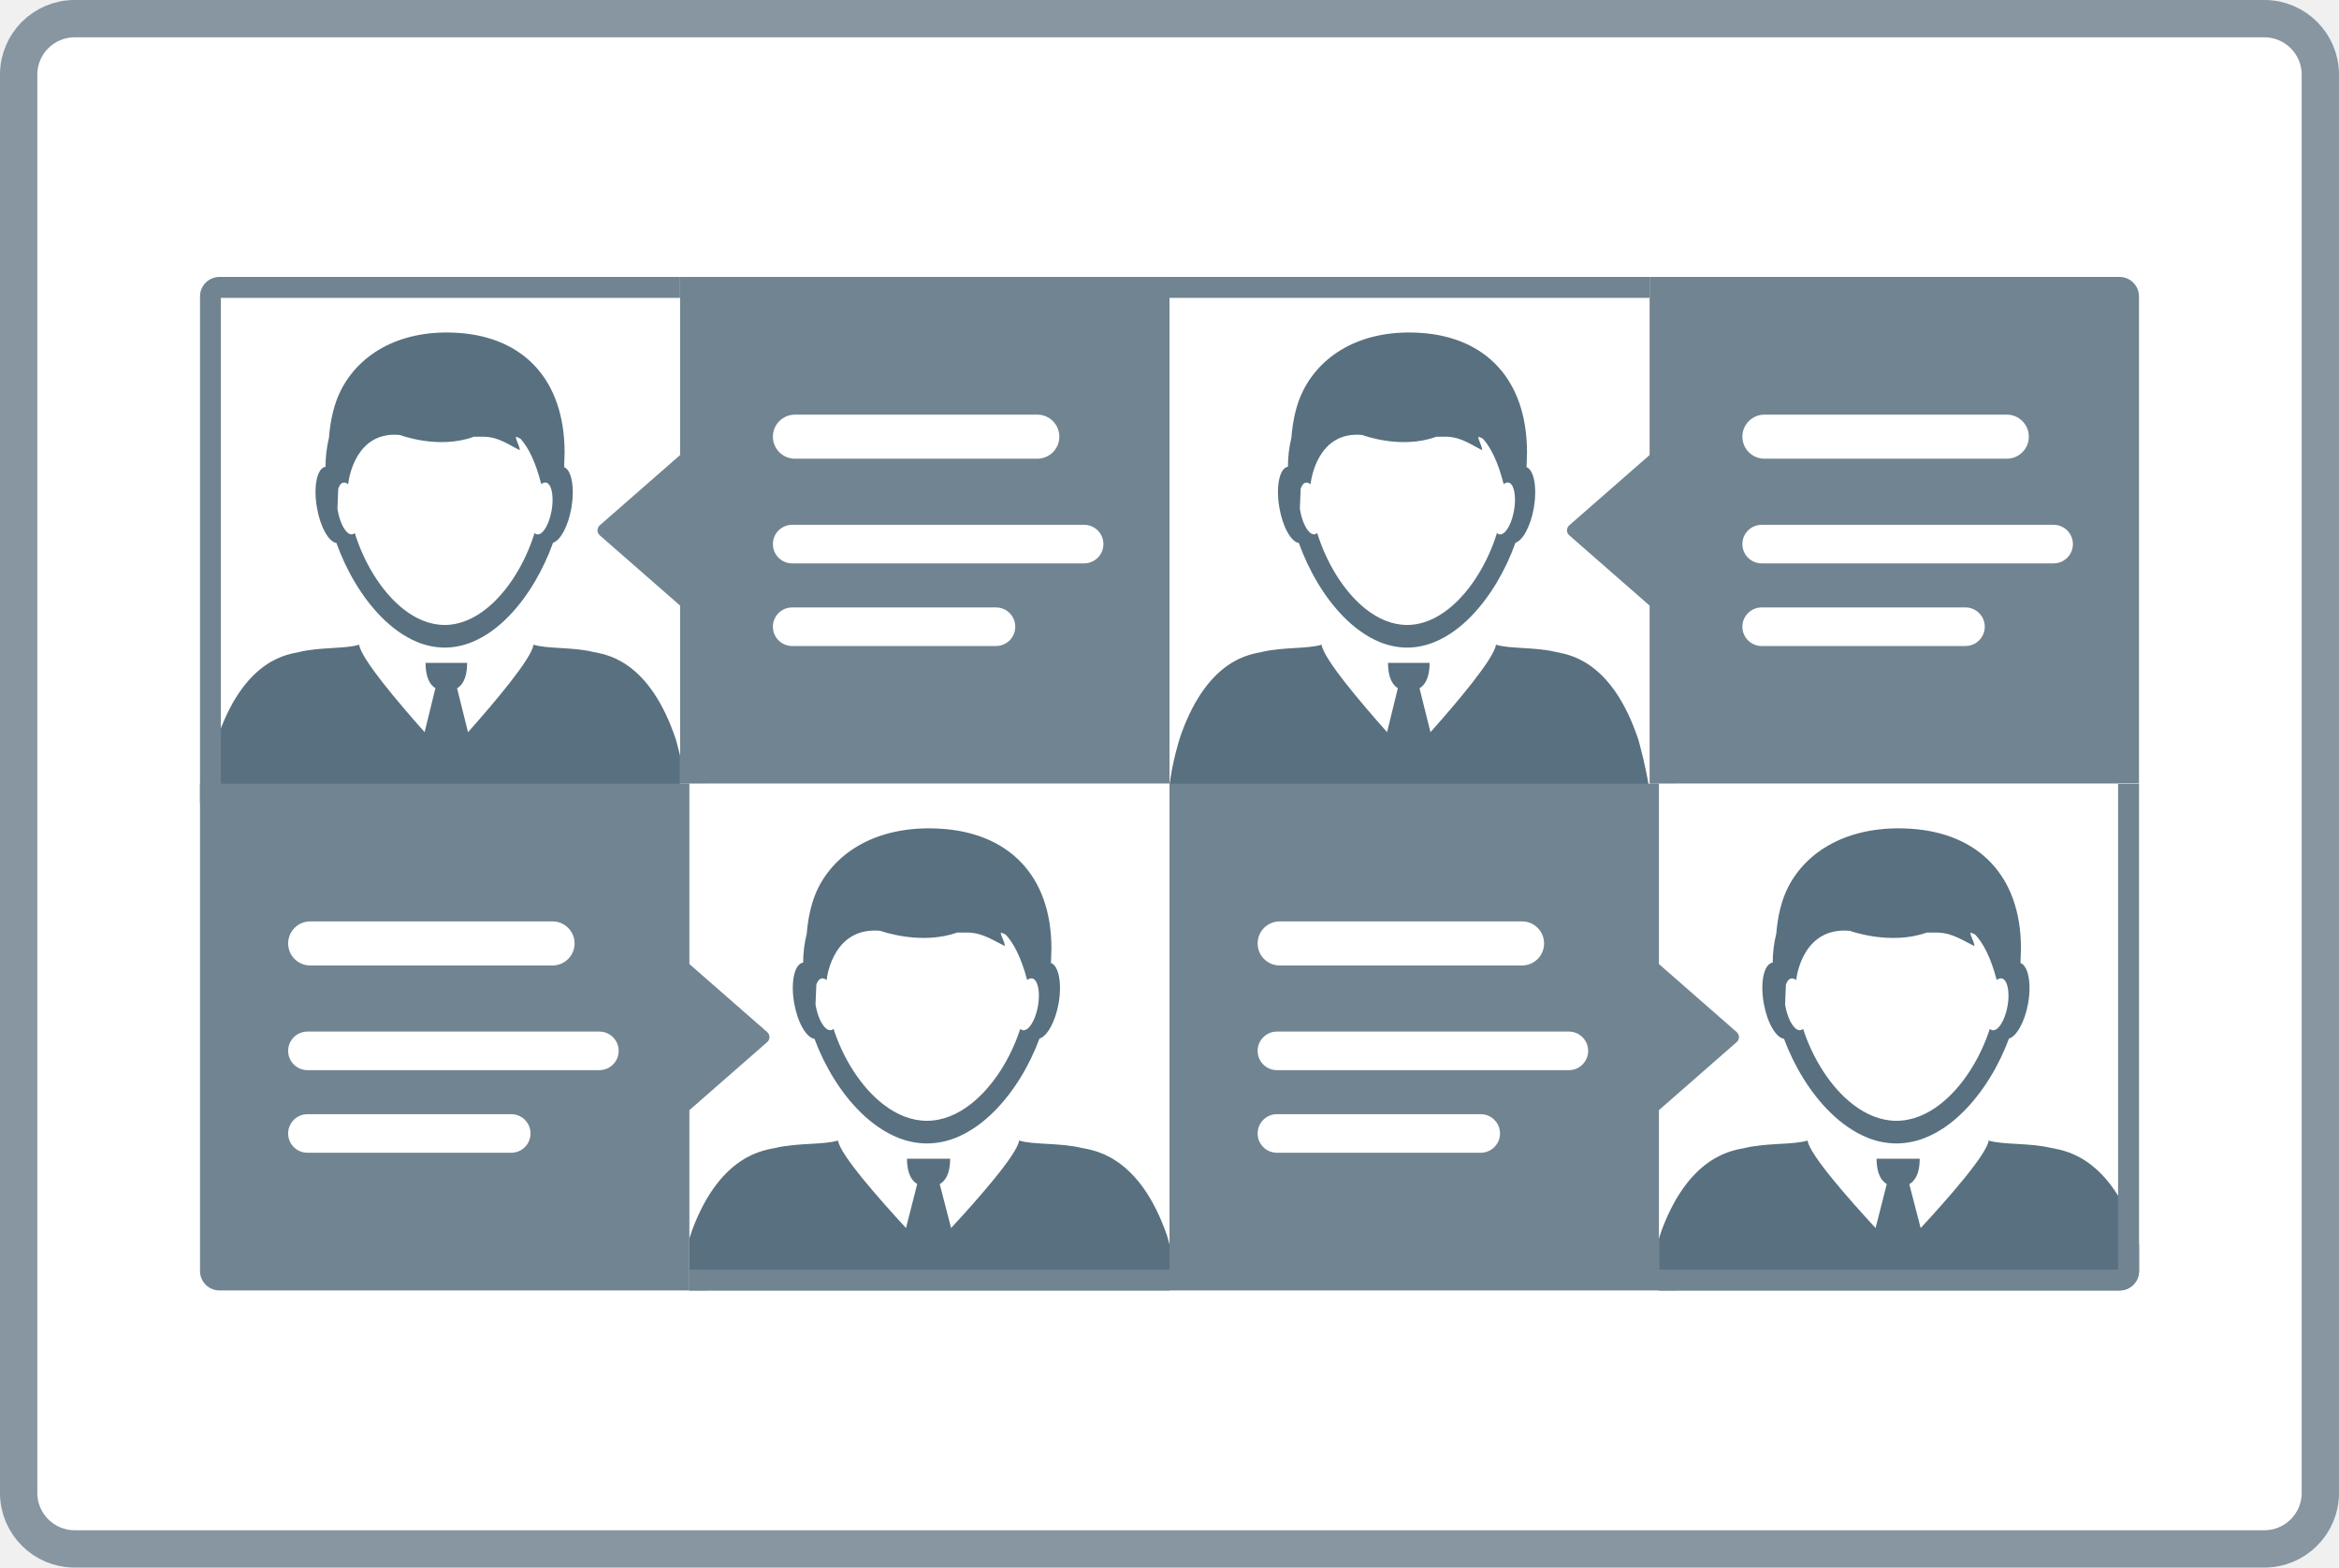
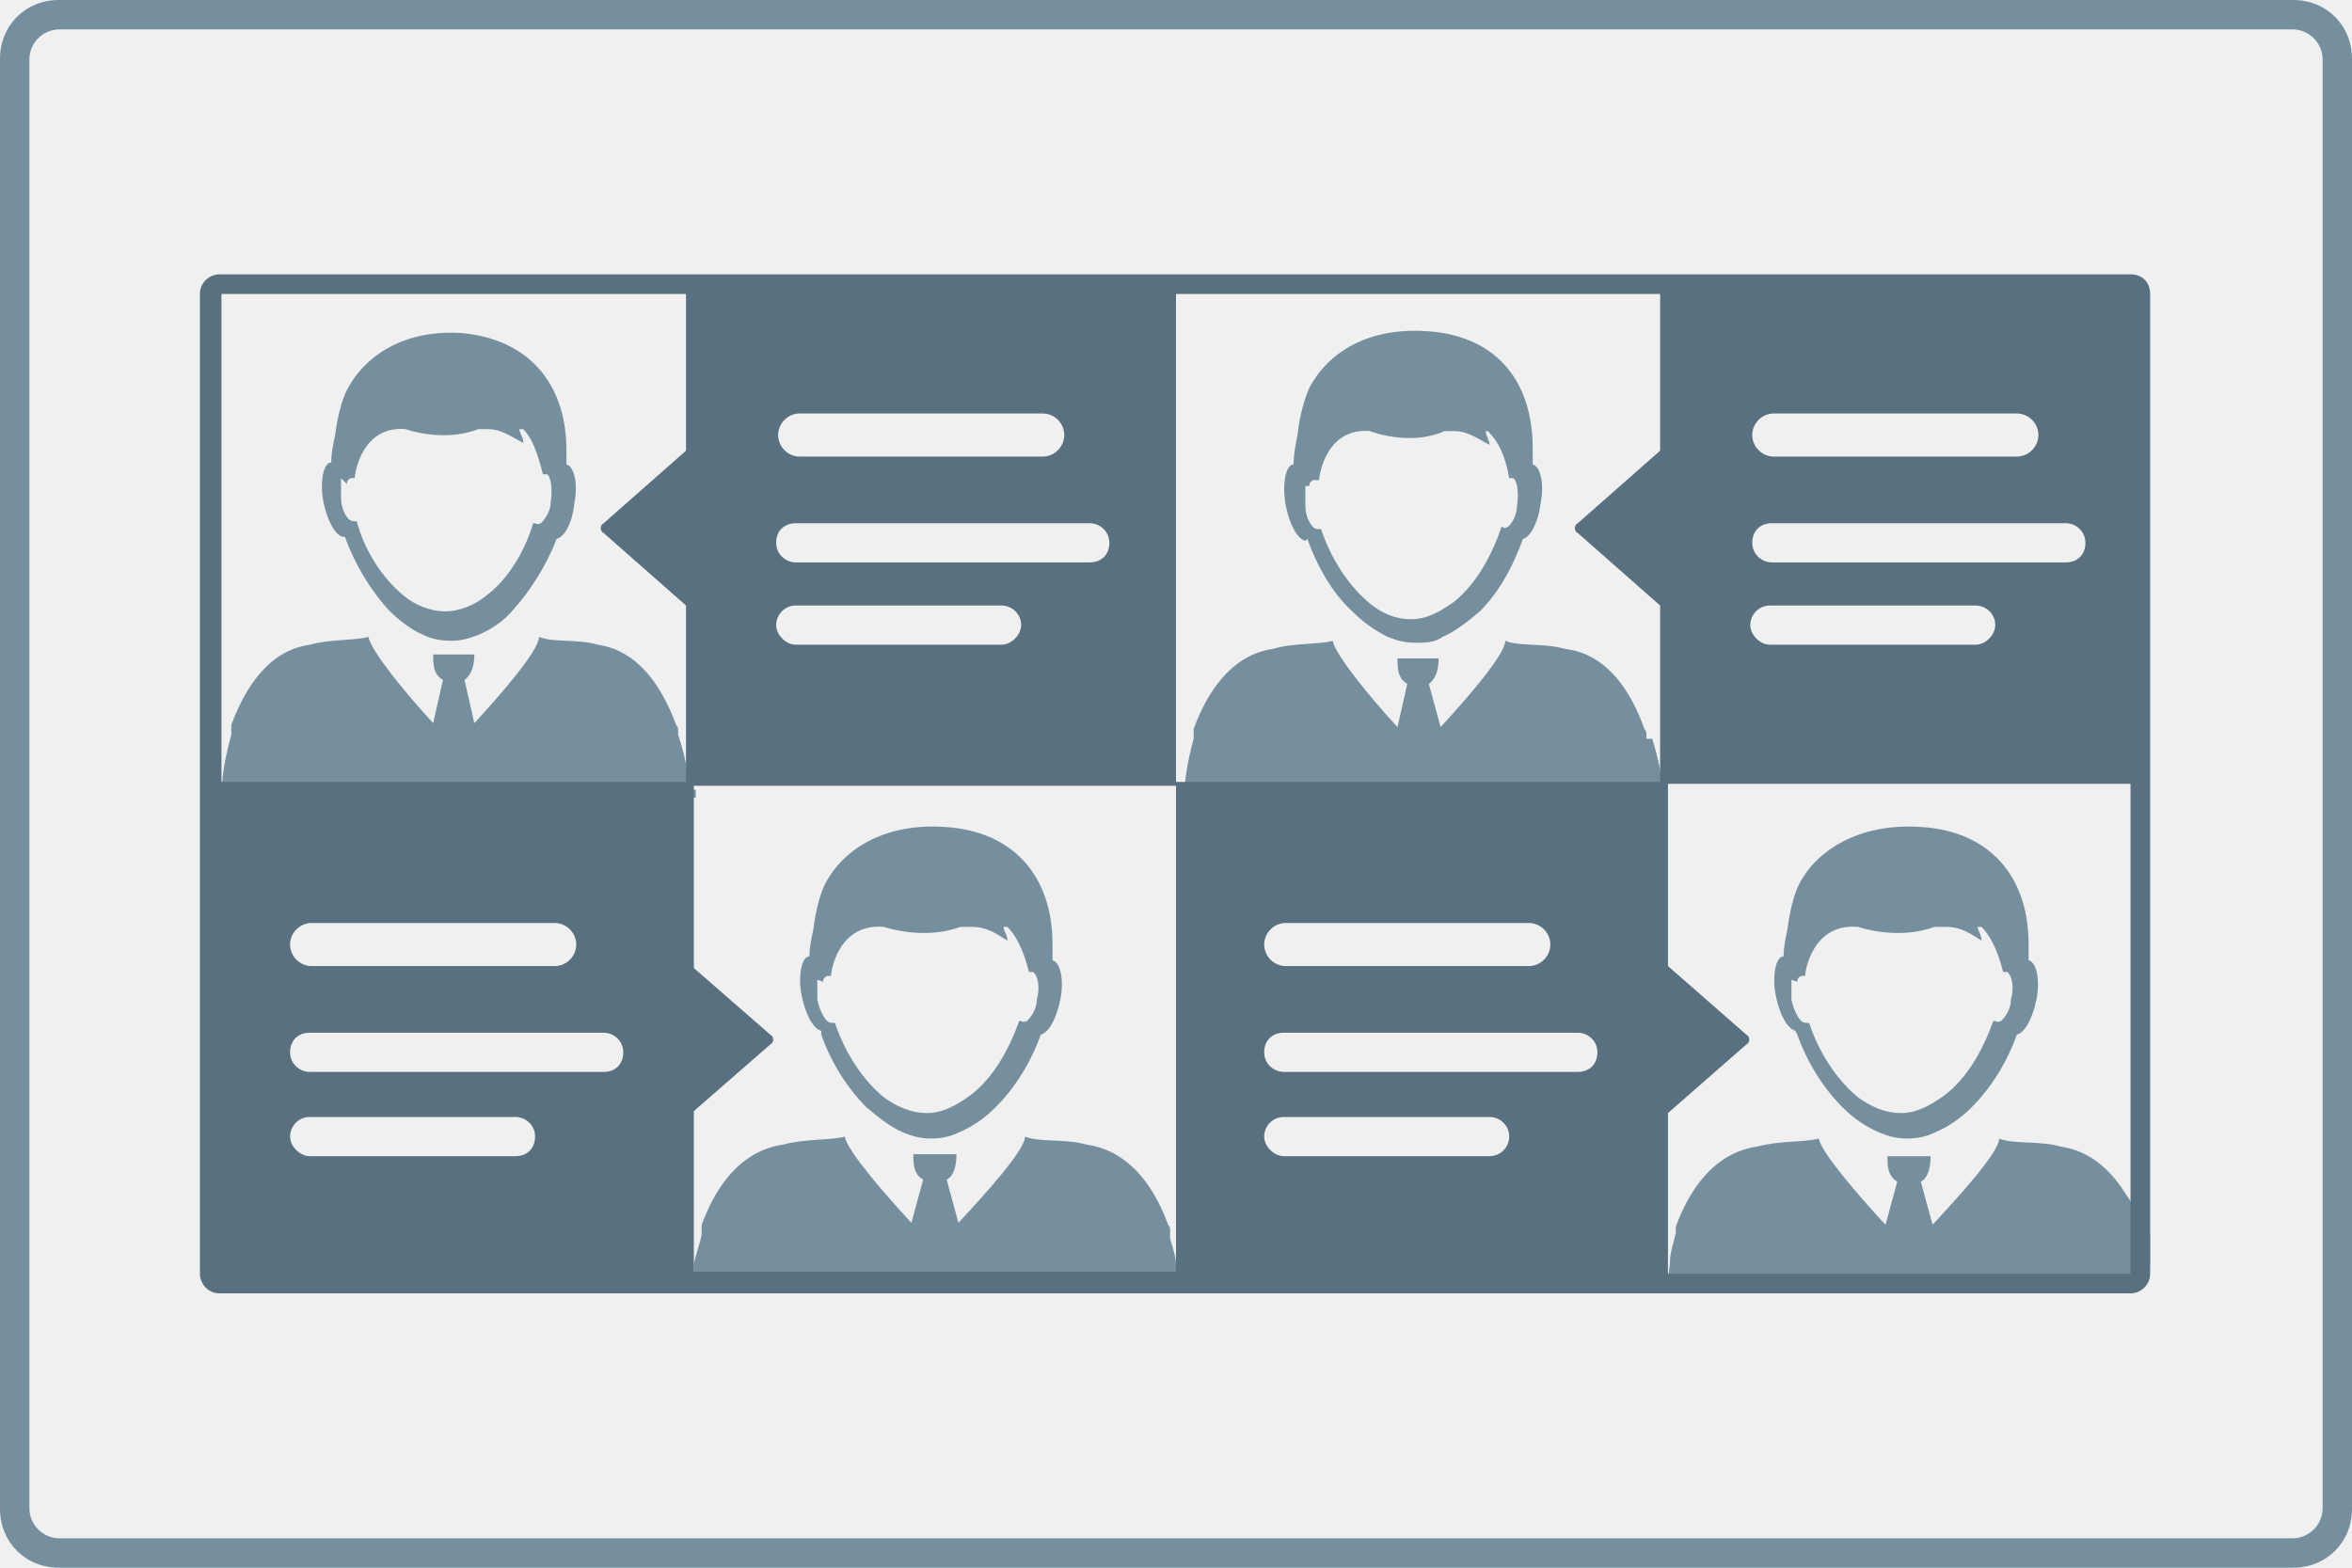
- <svg xmlns="http://www.w3.org/2000/svg" width="94" height="63" fill="none">
-   <style>.B{fill:#fff}.C{fill:#718491}.D{fill:#58707f}</style>
-   <rect x=".75" y=".75" width="92.5" height="61.5" rx="2.25" class="B" />
-   <rect x=".75" y=".75" width="92.5" height="61.5" rx="2.25" stroke="#8796a1" stroke-width="1.5" />
-   <path d="M26.633 11.13H47v20.367H26.633z" class="C" />
-   <g class="B">
-     <rect x="31.061" y="16.664" width="11.512" height="1.771" rx=".886" />
-     <rect x="31.061" y="21.092" width="13.283" height="1.55" rx=".775" />
-     <rect x="31.061" y="24.413" width="9.741" height="1.55" rx=".775" />
-   </g>
-   <g clip-path="url(#E)">
-     <mask id="A" class="B">
-       <path d="M8.038 11.913c0-.433.351-.783.783-.783h18.511v21.15H8.038V11.913z" />
-     </mask>
-     <path d="M8.038 11.913c0-.433.351-.783.783-.783h18.511v21.15H8.038V11.913z" class="B" />
-     <g class="D">
-       <path d="M22.672 18.774l.018-.6c-.007-2.917-1.654-4.613-4.253-4.794-2.265-.157-3.971.776-4.75 2.329-.262.523-.411 1.176-.467 1.886a4.97 4.97 0 0 0-.138 1.153h.009c-.007.009-.013.009-.018.012-.332.061-.483.794-.336 1.64.133.776.471 1.378.783 1.422.397 1.106 1.022 2.181 1.798 2.966.438.445.925.797 1.444 1.012a2.94 2.94 0 0 0 1.11.227c.381 0 .754-.082 1.11-.227.537-.223 1.04-.59 1.489-1.059.756-.785 1.367-1.842 1.755-2.929.298-.091.612-.672.74-1.413.135-.808.005-1.509-.296-1.626zm-.503 1.734c-.07.41-.226.75-.388.895-.066.056-.133.084-.199.073-.036-.005-.07-.023-.099-.054-.359 1.16-1.042 2.317-1.907 3.018-.514.419-1.094.677-1.706.677-.598 0-1.166-.246-1.672-.649-.88-.698-1.577-1.87-1.94-3.046-.029.028-.063.047-.099.052-.075.014-.154-.023-.228-.103-.154-.159-.291-.478-.359-.862l-.011-.075.032-.787c.034-.098.074-.176.131-.218.023-.019.05-.028.077-.033.061-.012.126.014.19.066.023-.234.305-2.151 2.078-1.98 0 0 1.557.595 2.974.07h.438c.587.023.988.34 1.41.541-.016-.201-.165-.405-.158-.541a.83.83 0 0 1 .187.082c.302.335.596.897.83 1.816l.007.005c.061-.049.124-.073.185-.061.016.002.029.007.045.014.192.096.275.567.183 1.101zm5.537 12.038H8.234a11.27 11.27 0 0 1 .42-2.601l.054-.187.074-.234.009-.019.002-.007v-.002-.002c1.108-3.074 2.843-3.196 3.238-3.292.842-.204 1.859-.117 2.403-.293.063.553 1.616 2.376 2.631 3.517l.433-1.769c-.325-.204-.395-.647-.395-1.017h1.67c0 .373-.07.82-.404 1.022l.44 1.764c1.018-1.141 2.568-2.964 2.631-3.517.544.176 1.564.089 2.403.293.395.096 2.128.215 3.236 3.28l.088.253v.002l.056.206c.199.743.363 1.523.447 2.289.02.105.029.211.036.314z" />
-     </g>
-   </g>
-   <g class="C">
-     <path d="M7.2 11.91a1.62 1.62 0 0 1 1.622-1.621h18.511v1.682H8.876L7.2 11.91zm20.133 20.37H8.038h19.295zm-20.133 0V11.91a1.62 1.62 0 0 1 1.622-1.621l.055 1.682V32.28H7.2zm20.133-21.15v21.15-21.15z" mask="url(#A)" />
-     <path d="M24.103 21.513c-.121-.106-.121-.294 0-.4l3.314-2.899v6.199l-3.314-2.899zM65.596 11.13h19.583c.433 0 .783.351.783.783v19.583H65.596V11.13z" />
-   </g>
-   <g class="B">
-     <rect x="70.023" y="16.664" width="11.512" height="1.771" rx=".886" />
-     <rect x="70.023" y="21.092" width="13.283" height="1.55" rx=".775" />
-     <rect x="70.023" y="24.413" width="9.741" height="1.55" rx=".775" />
-   </g>
-   <g clip-path="url(#F)">
-     <mask id="B" class="B">
-       <path d="M47 11.13h19.295v21.15H47V11.13z" />
-     </mask>
-     <path d="M47 11.13h19.295v21.15H47V11.13z" class="B" />
-     <g class="D">
-       <path d="M61.35 18.774l.018-.6c-.007-2.917-1.654-4.613-4.253-4.794-2.265-.157-3.971.776-4.75 2.329-.262.523-.411 1.176-.467 1.886a4.97 4.97 0 0 0-.138 1.153h.009c-.007.009-.013.009-.018.012-.332.061-.483.794-.336 1.64.133.776.471 1.378.783 1.422.397 1.106 1.022 2.181 1.798 2.966.438.445.925.797 1.444 1.012a2.94 2.94 0 0 0 1.11.227c.381 0 .754-.082 1.11-.227.537-.223 1.04-.59 1.489-1.059.756-.785 1.367-1.842 1.755-2.929.298-.091.611-.672.74-1.413.135-.808.005-1.509-.296-1.626zm-.503 1.734c-.07.41-.226.75-.388.895-.065.056-.133.084-.199.073-.036-.005-.07-.023-.099-.054-.359 1.16-1.042 2.317-1.907 3.018-.514.419-1.094.677-1.706.677-.598 0-1.166-.246-1.672-.649-.88-.698-1.577-1.87-1.94-3.046-.029.028-.063.047-.099.052-.074.014-.153-.023-.228-.103-.154-.159-.291-.478-.359-.862l-.011-.075.032-.787c.034-.098.075-.176.131-.218.023-.019.05-.028.077-.033.061-.012.126.014.19.066.023-.234.305-2.151 2.078-1.98 0 0 1.557.595 2.974.07h.438c.587.023.988.34 1.41.541-.016-.201-.165-.405-.158-.541a.83.83 0 0 1 .187.082c.302.335.596.897.83 1.816l.007.005c.061-.049.124-.073.185-.061.016.002.029.007.045.014.192.096.275.567.183 1.101zm5.537 12.038H46.912a11.27 11.27 0 0 1 .42-2.601l.054-.187.075-.234.009-.019.002-.007v-.002-.002c1.108-3.074 2.843-3.196 3.238-3.292.842-.204 1.859-.117 2.403-.293.063.553 1.616 2.376 2.631 3.517l.433-1.769c-.325-.204-.395-.647-.395-1.017h1.67c0 .373-.07.82-.404 1.022l.44 1.764c1.018-1.141 2.568-2.964 2.631-3.517.544.176 1.564.089 2.403.293.395.096 2.128.215 3.236 3.28l.088.253v.002l.056.206c.199.743.363 1.523.447 2.289.02.105.029.211.036.314z" />
-     </g>
-   </g>
-   <g class="C">
-     <path d="M47 11.971h19.295v-1.682H47v1.682z" mask="url(#B)" />
-     <path d="M63.065 21.513c-.121-.106-.121-.294 0-.4l3.314-2.899v6.199l-3.314-2.899zm-34.66 9.984H8.038V51.08c0 .433.351.783.783.783h19.583V31.497z" />
-   </g>
-   <g class="B">
-     <rect x="11.58" y="37.031" width="11.512" height="1.771" rx=".886" />
-     <rect x="11.58" y="41.459" width="13.283" height="1.55" rx=".775" />
-     <rect x="11.58" y="44.779" width="9.741" height="1.55" rx=".775" />
-   </g>
-   <g clip-path="url(#G)">
-     <mask id="C" class="B">
-       <path d="M27.705 31.497H47v20.367H27.705V31.497z" />
-     </mask>
-     <path d="M27.705 31.497H47v20.367H27.705V31.497z" class="B" />
-     <g class="D">
-       <path d="M42.236 38.702l.019-.6c-.007-2.917-1.718-4.614-4.417-4.794-2.352-.157-4.124.776-4.932 2.329-.272.523-.426 1.176-.485 1.886-.091.37-.143.755-.143 1.153h.009c-.007.009-.014.009-.019.012-.344.061-.501.794-.349 1.64.138.776.49 1.378.813 1.422.412 1.106 1.061 2.181 1.867 2.966.454.445.961.797 1.5 1.012a3.15 3.15 0 0 0 1.153.227 3.15 3.15 0 0 0 1.153-.227c.558-.223 1.08-.59 1.547-1.059.785-.785 1.42-1.842 1.823-2.929.309-.091.635-.672.769-1.413.141-.808.005-1.509-.307-1.626zm-.523 1.734c-.073.41-.234.75-.403.895-.068.056-.138.084-.206.073-.038-.005-.073-.023-.103-.054-.373 1.16-1.083 2.317-1.98 3.018-.534.419-1.136.677-1.771.677-.621 0-1.211-.246-1.736-.649-.914-.698-1.638-1.87-2.015-3.046-.03.028-.066.047-.103.051-.077.014-.159-.023-.237-.103-.159-.159-.302-.478-.373-.862l-.012-.075.033-.787c.035-.098.077-.176.136-.218.023-.019.052-.028.08-.033.063-.012.131.014.197.066.023-.234.316-2.151 2.158-1.98 0 0 1.617.595 3.088.07h.455c.609.023 1.026.34 1.464.541-.016-.201-.171-.405-.164-.541.07.019.134.049.194.082.314.335.619.897.862 1.816l.007.005c.063-.049.129-.073.192-.061.016.002.031.007.047.014.199.096.286.567.19 1.101zm5.75 12.038H27.242a10.9 10.9 0 0 1 .436-2.601l.056-.187.077-.234.009-.019.002-.007v-.002-.002c1.151-3.074 2.952-3.196 3.362-3.292.874-.204 1.931-.117 2.495-.293.066.553 1.678 2.376 2.732 3.517l.45-1.769c-.337-.204-.41-.647-.41-1.017h1.734c0 .373-.073.82-.419 1.022l.457 1.764c1.057-1.141 2.666-2.964 2.732-3.517.565.176 1.624.089 2.496.293.41.096 2.209.216 3.36 3.28l.091.253v.002l.059.206a14.97 14.97 0 0 1 .464 2.289 2.44 2.44 0 0 1 .037.314z" />
-     </g>
-   </g>
-   <g class="C">
-     <path d="M47 51.022H27.705v1.682H47v-1.682z" mask="url(#C)" />
-     <path d="M30.833 41.88c.121-.106.121-.294 0-.4l-3.314-2.899v6.199l3.314-2.899zm36.534-10.383H47v20.367h20.367z" />
-   </g>
-   <g class="B">
-     <rect x="50.542" y="37.031" width="11.512" height="1.771" rx=".886" />
-     <rect x="50.542" y="41.459" width="13.283" height="1.55" rx=".775" />
-     <rect x="50.542" y="44.779" width="9.741" height="1.55" rx=".775" />
-   </g>
-   <g clip-path="url(#H)">
-     <mask id="D" class="B">
-       <path d="M66.669 31.497h19.295V51.08c0 .433-.351.783-.783.783H66.669V31.497z" />
-     </mask>
-     <path d="M66.669 31.497h19.295V51.08c0 .433-.351.783-.783.783H66.669V31.497z" class="B" />
-     <g class="D">
-       <path d="M81.2 38.702l.019-.6c-.007-2.917-1.718-4.614-4.417-4.794-2.352-.157-4.124.776-4.932 2.329-.272.523-.427 1.176-.485 1.886a4.81 4.81 0 0 0-.143 1.153h.009c-.007.009-.014.009-.019.012-.344.061-.501.794-.349 1.64.138.776.49 1.378.813 1.422.412 1.106 1.061 2.182 1.867 2.966.455.445.961.797 1.499 1.012a3.15 3.15 0 0 0 1.153.227 3.15 3.15 0 0 0 1.153-.227c.558-.223 1.08-.59 1.546-1.059.785-.785 1.42-1.842 1.823-2.929.309-.091.635-.672.769-1.413.141-.808.005-1.509-.307-1.626zm-.522 1.734c-.073.41-.234.75-.403.895-.068.056-.138.084-.206.073-.037-.005-.073-.023-.103-.054-.373 1.16-1.082 2.317-1.98 3.018-.534.419-1.136.677-1.771.677-.621 0-1.211-.246-1.736-.649-.914-.698-1.638-1.87-2.015-3.046-.031.028-.066.047-.103.052-.077.014-.159-.023-.237-.103-.159-.159-.302-.478-.373-.862l-.012-.075.033-.787c.035-.098.077-.176.136-.218.023-.019.052-.028.08-.033.063-.012.131.014.197.066.023-.234.316-2.151 2.158-1.98 0 0 1.617.595 3.088.07h.455c.609.023 1.026.34 1.464.541-.016-.201-.171-.405-.164-.541.07.019.134.049.195.082.314.335.618.897.862 1.816l.007.005c.063-.049.129-.073.192-.061.016.002.03.007.047.014.199.096.286.567.19 1.101zm5.75 12.039H66.207a10.94 10.94 0 0 1 .436-2.601l.056-.187.077-.234.009-.019.002-.007v-.002-.002c1.151-3.074 2.952-3.196 3.362-3.292.874-.204 1.931-.117 2.495-.293.066.553 1.678 2.376 2.732 3.517l.45-1.769c-.337-.204-.41-.647-.41-1.017h1.734c0 .373-.073.82-.419 1.022l.457 1.764c1.057-1.141 2.666-2.964 2.732-3.517.565.176 1.624.089 2.495.293.41.096 2.21.216 3.36 3.28l.091.253v.002l.059.206c.206.743.377 1.523.464 2.289a2.43 2.43 0 0 1 .037.314z" />
-     </g>
-   </g>
-   <g class="C">
-     <path d="M66.669 31.497h19.295-19.295zM86.805 51.08c0 .897-.727 1.625-1.625 1.625H66.669v-1.682h18.453l1.683.058zm-20.136.783V31.497v20.367zm20.136-20.367V51.08c0 .897-.727 1.625-1.625 1.625l-.058-1.682V31.497h1.683z" mask="url(#D)" />
-     <path d="M69.795 41.88c.121-.106.121-.294 0-.4l-3.313-2.899v6.199l3.313-2.899z" />
-   </g>
-   <defs>
-     <clipPath id="E">
-       <path d="M8.038 11.913c0-.433.351-.783.783-.783h18.511v21.15H8.038V11.913z" class="B" />
-     </clipPath>
-     <clipPath id="F">
-       <path d="M47 11.13h19.295v21.15H47V11.13z" class="B" />
-     </clipPath>
-     <clipPath id="G">
-       <path d="M27.705 31.497H47v20.367H27.705V31.497z" class="B" />
-     </clipPath>
-     <clipPath id="H">
-       <path d="M66.669 31.497h19.295V51.08c0 .433-.351.783-.783.783H66.669V31.497z" class="B" />
-     </clipPath>
-   </defs>
+ <svg xmlns="http://www.w3.org/2000/svg" viewBox="0 0 120 80">
+   <path d="M17.6 27.4c.5 1.4 1.3 2.7 2.2 3.7.5.5 1.1 1 1.8 1.3.4.2.9.3 1.4.3s.9-.1 1.4-.3c.7-.3 1.3-.7 1.8-1.3.9-1 1.7-2.3 2.2-3.6.4-.1.8-.8.9-1.8.2-1 0-1.9-.4-2V23c0-3.6-2.1-5.7-5.3-6-2.8-.2-4.9 1-5.9 2.9-.3.6-.5 1.5-.6 2.3-.1.5-.2.9-.2 1.4h0c-.4 0-.6 1-.4 2s.6 1.7 1 1.8zm.1-2.7c0-.1 0-.2.2-.3h.2 0c0-.3.4-2.7 2.6-2.5 0 0 1.9.7 3.7 0h.5c.7 0 1.2.4 1.8.7 0-.3-.2-.5-.2-.7h.2c.4.4.7 1.1 1 2.3h0 .2 0c.2.1.3.7.2 1.4 0 .5-.3.9-.5 1.1 0 0-.2.1-.3 0h-.1c-.4 1.4-1.3 2.9-2.4 3.7-.6.5-1.4.8-2.1.8s-1.5-.3-2.1-.8c-1.1-.9-2-2.3-2.4-3.8h-.1s-.2 0-.3-.1c-.2-.2-.4-.6-.4-1.1v-1zm17.5 15.6a12.66 12.66 0 0 0-.6-2.8v-.2h0c0-.1 0-.2-.1-.3h0c-1.4-3.8-3.5-4-4-4.1-1-.3-2.3-.1-3-.4 0 .7-2 3-3.3 4.4l-.5-2.2c.4-.3.5-.8.5-1.3h-2.1c0 .5 0 1 .5 1.3l-.5 2.2c-1.3-1.4-3.2-3.7-3.3-4.4-.7.2-1.9.1-3 .4-.5.1-2.6.3-4 4.1h0v.3.2c-.3 1.1-.5 2.1-.5 3.2h24.2v-.4zm31.5-12.8c.5 1.4 1.3 2.8 2.3 3.7a6.78 6.78 0 0 0 1.8 1.3c.5.2.9.3 1.4.3s1 0 1.4-.3c.7-.3 1.3-.8 1.9-1.3 1-1 1.7-2.3 2.2-3.7.4-.1.8-.9.9-1.8.2-1 0-1.9-.4-2v-.8c0-3.7-2.1-5.8-5.4-6-2.9-.2-5 1-6 2.9-.3.7-.5 1.5-.6 2.4-.1.5-.2 1-.2 1.5h0c-.4 0-.6 1-.4 2.1.2 1 .6 1.7 1 1.8zm.1-2.7c0-.1 0-.2.2-.3h.1.2 0c0-.3.4-2.7 2.6-2.5 0 0 2 .8 3.8 0h.5c.7 0 1.2.4 1.8.7 0-.2-.2-.5-.2-.7 0 0 .2 0 .2.1.4.4.8 1.1 1 2.3h0 .2 0c.2.1.3.7.2 1.4 0 .5-.3 1-.5 1.1 0 0-.2.1-.2 0h-.1c-.5 1.5-1.3 2.9-2.4 3.8-.7.5-1.4.9-2.2.9s-1.5-.3-2.1-.8c-1.1-.9-2-2.3-2.5-3.8h-.1c-.1 0-.2 0-.3-.1-.2-.2-.4-.6-.4-1.1v-1zM84 37.7v-.2h0c0-.1 0-.2-.1-.3h0c-1.4-3.9-3.6-4-4.1-4.1-1.1-.3-2.3-.1-3-.4 0 .7-2 3-3.3 4.4l-.6-2.2c.4-.3.5-.8.5-1.3h-2.1c0 .5 0 1 .5 1.3l-.5 2.2c-1.3-1.4-3.2-3.7-3.3-4.4-.7.2-2 .1-3 .4-.5.1-2.7.3-4.1 4.1h0v.3.2c-.3 1.1-.5 2.2-.5 3.3h24.5v-.4c-.1-1-.3-1.9-.6-2.9zM41.9 52.8c.5 1.4 1.3 2.7 2.3 3.7.6.5 1.2 1 1.9 1.3.5.2.9.3 1.4.3s1-.1 1.4-.3c.7-.3 1.3-.7 1.9-1.3 1-1 1.8-2.3 2.3-3.7.4-.1.8-.8 1-1.8s0-1.9-.4-2v-.8c0-3.6-2.1-5.8-5.5-6-2.9-.2-5.1 1-6.1 2.9-.3.6-.5 1.5-.6 2.3-.1.5-.2.9-.2 1.4h0 0c-.4 0-.6 1-.4 2s.6 1.7 1 1.8zm.1-2.7c0-.1 0-.2.2-.3h.2 0c0-.3.4-2.7 2.7-2.5 0 0 2 .7 3.9 0h.6c.8 0 1.3.4 1.8.7 0-.3-.2-.5-.2-.7h.2c.4.4.8 1.1 1.1 2.3h0 .2 0c.2.1.4.7.2 1.4 0 .5-.3.9-.5 1.1 0 0-.2.1-.3 0H52c-.5 1.4-1.3 2.9-2.5 3.8-.7.5-1.4.9-2.2.9s-1.5-.3-2.2-.8c-1.1-.9-2-2.3-2.5-3.8h-.1s-.2 0-.3-.1c-.2-.2-.4-.6-.5-1.1v-1zm18 14.4c0-.4-.2-.9-.3-1.3V63v-.2h0c0-.1 0-.2-.1-.3-1.4-3.8-3.7-4-4.2-4.1-1.1-.3-2.4-.1-3.1-.4 0 .7-2.1 3-3.4 4.4l-.6-2.2c.4-.2.5-.8.5-1.3h-2.2c0 .5 0 1 .5 1.3l-.6 2.2c-1.3-1.4-3.3-3.7-3.4-4.4-.7.2-2 .1-3.1.4-.5.1-2.8.3-4.2 4.1h0v.3.1.1c-.1.5-.3 1-.4 1.5 0 .3 0 .6-.1.9h0 25.1c0-.3 0-.6-.2-1zm31.7-11.7c.5 1.4 1.3 2.7 2.3 3.7.6.6 1.2 1 1.9 1.3.5.2.9.3 1.4.3s1-.1 1.4-.3c.7-.3 1.3-.7 1.9-1.3 1-1 1.8-2.3 2.3-3.7.4-.1.8-.8 1-1.8s0-1.9-.4-2v-.8c0-3.6-2.1-5.8-5.5-6-2.9-.2-5.2 1-6.2 2.9-.3.6-.5 1.5-.6 2.3-.1.5-.2.9-.2 1.4h0c-.4 0-.6 1-.4 2s.6 1.7 1 1.8zm0-2.7c0-.1 0-.2.2-.3h.2 0c0-.3.4-2.7 2.7-2.5 0 0 2 .7 3.9 0h.6c.8 0 1.3.4 1.8.7 0-.3-.2-.5-.2-.7h.2c.4.4.8 1.1 1.1 2.3h0 .2 0c.2.1.4.7.2 1.4 0 .5-.3.9-.5 1.1 0 0-.2.1-.3 0h-.1c-.5 1.4-1.3 2.9-2.5 3.8-.7.5-1.4.9-2.2.9s-1.5-.3-2.2-.8c-1.1-.9-2-2.3-2.5-3.8h-.1s-.2 0-.3-.1c-.2-.2-.4-.6-.5-1.1v-1zm17.7 13v-.2h0c0-.1 0-.2-.1-.3-.2-.6-.5-1.2-.8-1.6-1.4-2.3-3-2.4-3.4-2.5-1.1-.3-2.4-.1-3.1-.4 0 .7-2.1 3-3.4 4.4l-.6-2.2c.4-.2.5-.8.5-1.3h-2.2c0 .5 0 1 .5 1.3l-.6 2.2c-1.3-1.4-3.3-3.7-3.4-4.4-.7.2-2 .1-3.1.4-.5.1-2.8.3-4.2 4.1h0v.3c-.1.5-.3 1-.3 1.5 0 .3-.1.6-.1 1h0 23.6c.5 0 1-.4 1-1v-1.3-.1zM117 80H3c-1.7 0-3-1.3-3-3V3c0-1.7 1.3-3 3-3h114c1.7 0 3 1.3 3 3v74c0 1.7-1.3 3-3 3zM3 1.5A1.54 1.54 0 0 0 1.5 3v74A1.54 1.54 0 0 0 3 78.5h114a1.54 1.54 0 0 0 1.5-1.5V3a1.54 1.54 0 0 0-1.5-1.5H3z" fill="#768f9e" />
+   <path d="M109.7,15c0-.6-.4-1-1-1h-24s-24.7,0-24.7,0h0s-25,0-25,0h0s-23.8,0-23.8,0c-.5,0-1,.4-1,1v25h0v25c0,.5.4,1,1,1h24.2s24.6,0,24.6,0h0s25.1,0,25.1,0h0s23.6,0,23.6,0c.5,0,1-.4,1-1v-25h0V15ZM90.4,28.7c-.5,0-1-.4-1-1s.4-1,1-1h15c.5,0,1,.4,1,1s-.4,1-1,1h-15ZM101.8,31.9c0,.5-.5,1-1,1h-10.5c-.5,0-1-.5-1-1s.4-1,1-1h10.5c.5,0,1,.4,1,1ZM89.4,22.2c0-.6.5-1.1,1.1-1.1h12.4c.6,0,1.1.5,1.1,1.1s-.5,1.1-1.1,1.1h-12.4c-.6,0-1.1-.5-1.1-1.1ZM65.5,52.7h15c.5,0,1,.4,1,1s-.4,1-1,1h-15c-.5,0-1-.4-1-1s.4-1,1-1ZM64.5,48.2c0-.6.5-1.1,1.1-1.1h12.4c.6,0,1.1.5,1.1,1.1s-.5,1.1-1.1,1.1h-12.4c-.6,0-1.1-.5-1.1-1.1ZM65.5,57h10.5c.5,0,1,.4,1,1s-.5,1-1,1h-10.5c-.5,0-1-.5-1-1s.4-1,1-1ZM11.2,15h23.7s.1,0,.1,0v8l-4.2,3.7c-.2.1-.2.4,0,.5l4.2,3.7v9H11.3V15ZM40.6,28.7c-.5,0-1-.4-1-1s.4-1,1-1h15c.5,0,1,.4,1,1s-.4,1-1,1h-15ZM52.1,31.9c0,.5-.5,1-1,1h-10.5c-.5,0-1-.5-1-1s.4-1,1-1h10.5c.5,0,1,.4,1,1ZM39.7,22.2c0-.6.5-1.1,1.1-1.1h12.4c.6,0,1.1.5,1.1,1.1s-.5,1.1-1.1,1.1h-12.4c-.6,0-1.1-.5-1.1-1.1ZM15.8,52.7h15c.5,0,1,.4,1,1s-.4,1-1,1h-15c-.5,0-1-.4-1-1s.4-1,1-1ZM14.8,48.2c0-.6.5-1.1,1.1-1.1h12.4c.6,0,1.1.5,1.1,1.1s-.5,1.1-1.1,1.1h-12.4c-.6,0-1.1-.5-1.1-1.1ZM15.8,57h10.5c.5,0,1,.4,1,1s-.4,1-1,1h-10.5c-.5,0-1-.5-1-1s.4-1,1-1ZM35.4,65v-8.3l3.9-3.4c.2-.1.2-.4,0-.5l-3.9-3.4v-9.3h24.6V15h24.6s.1,0,.1,0v8l-4.2,3.7c-.2.1-.2.4,0,.5l4.2,3.7v9h-24.7v25h-24.6ZM108.7,65h-23.6s0-8.2,0-8.2l4-3.5c.2-.1.2-.4,0-.5l-4-3.5v-9.3h23.6v25Z" fill="#58707f" />
</svg>
